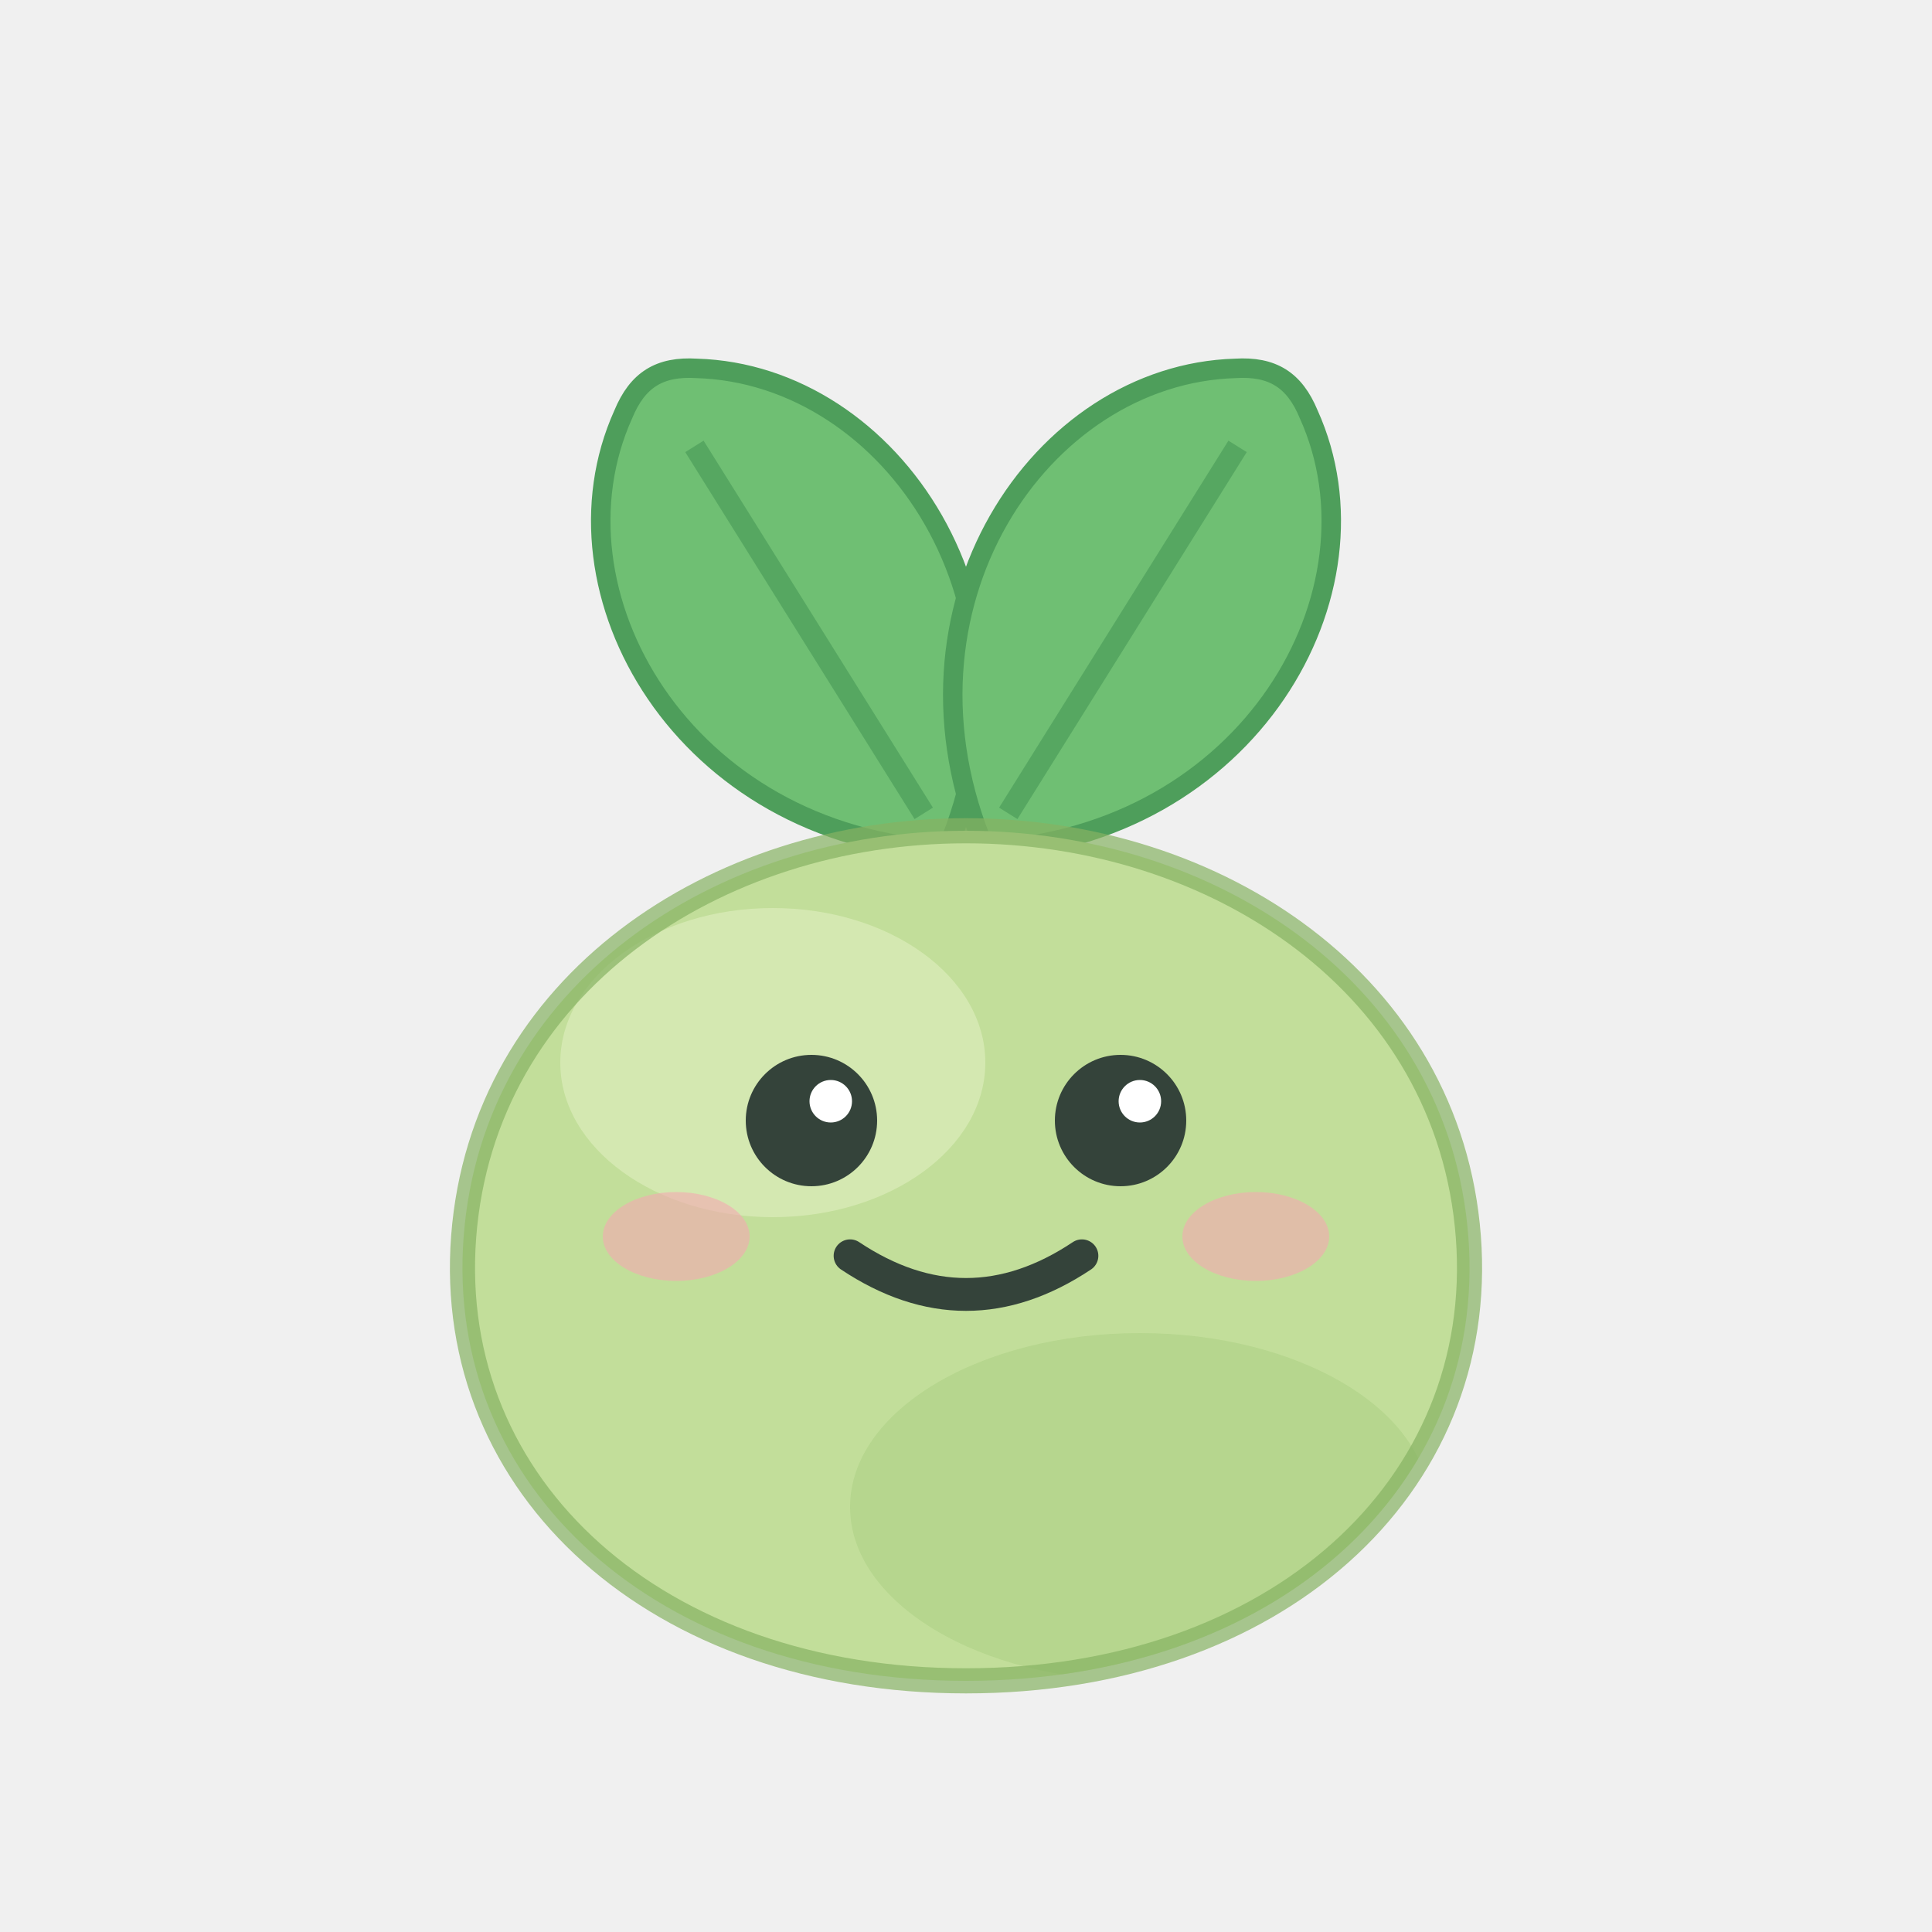
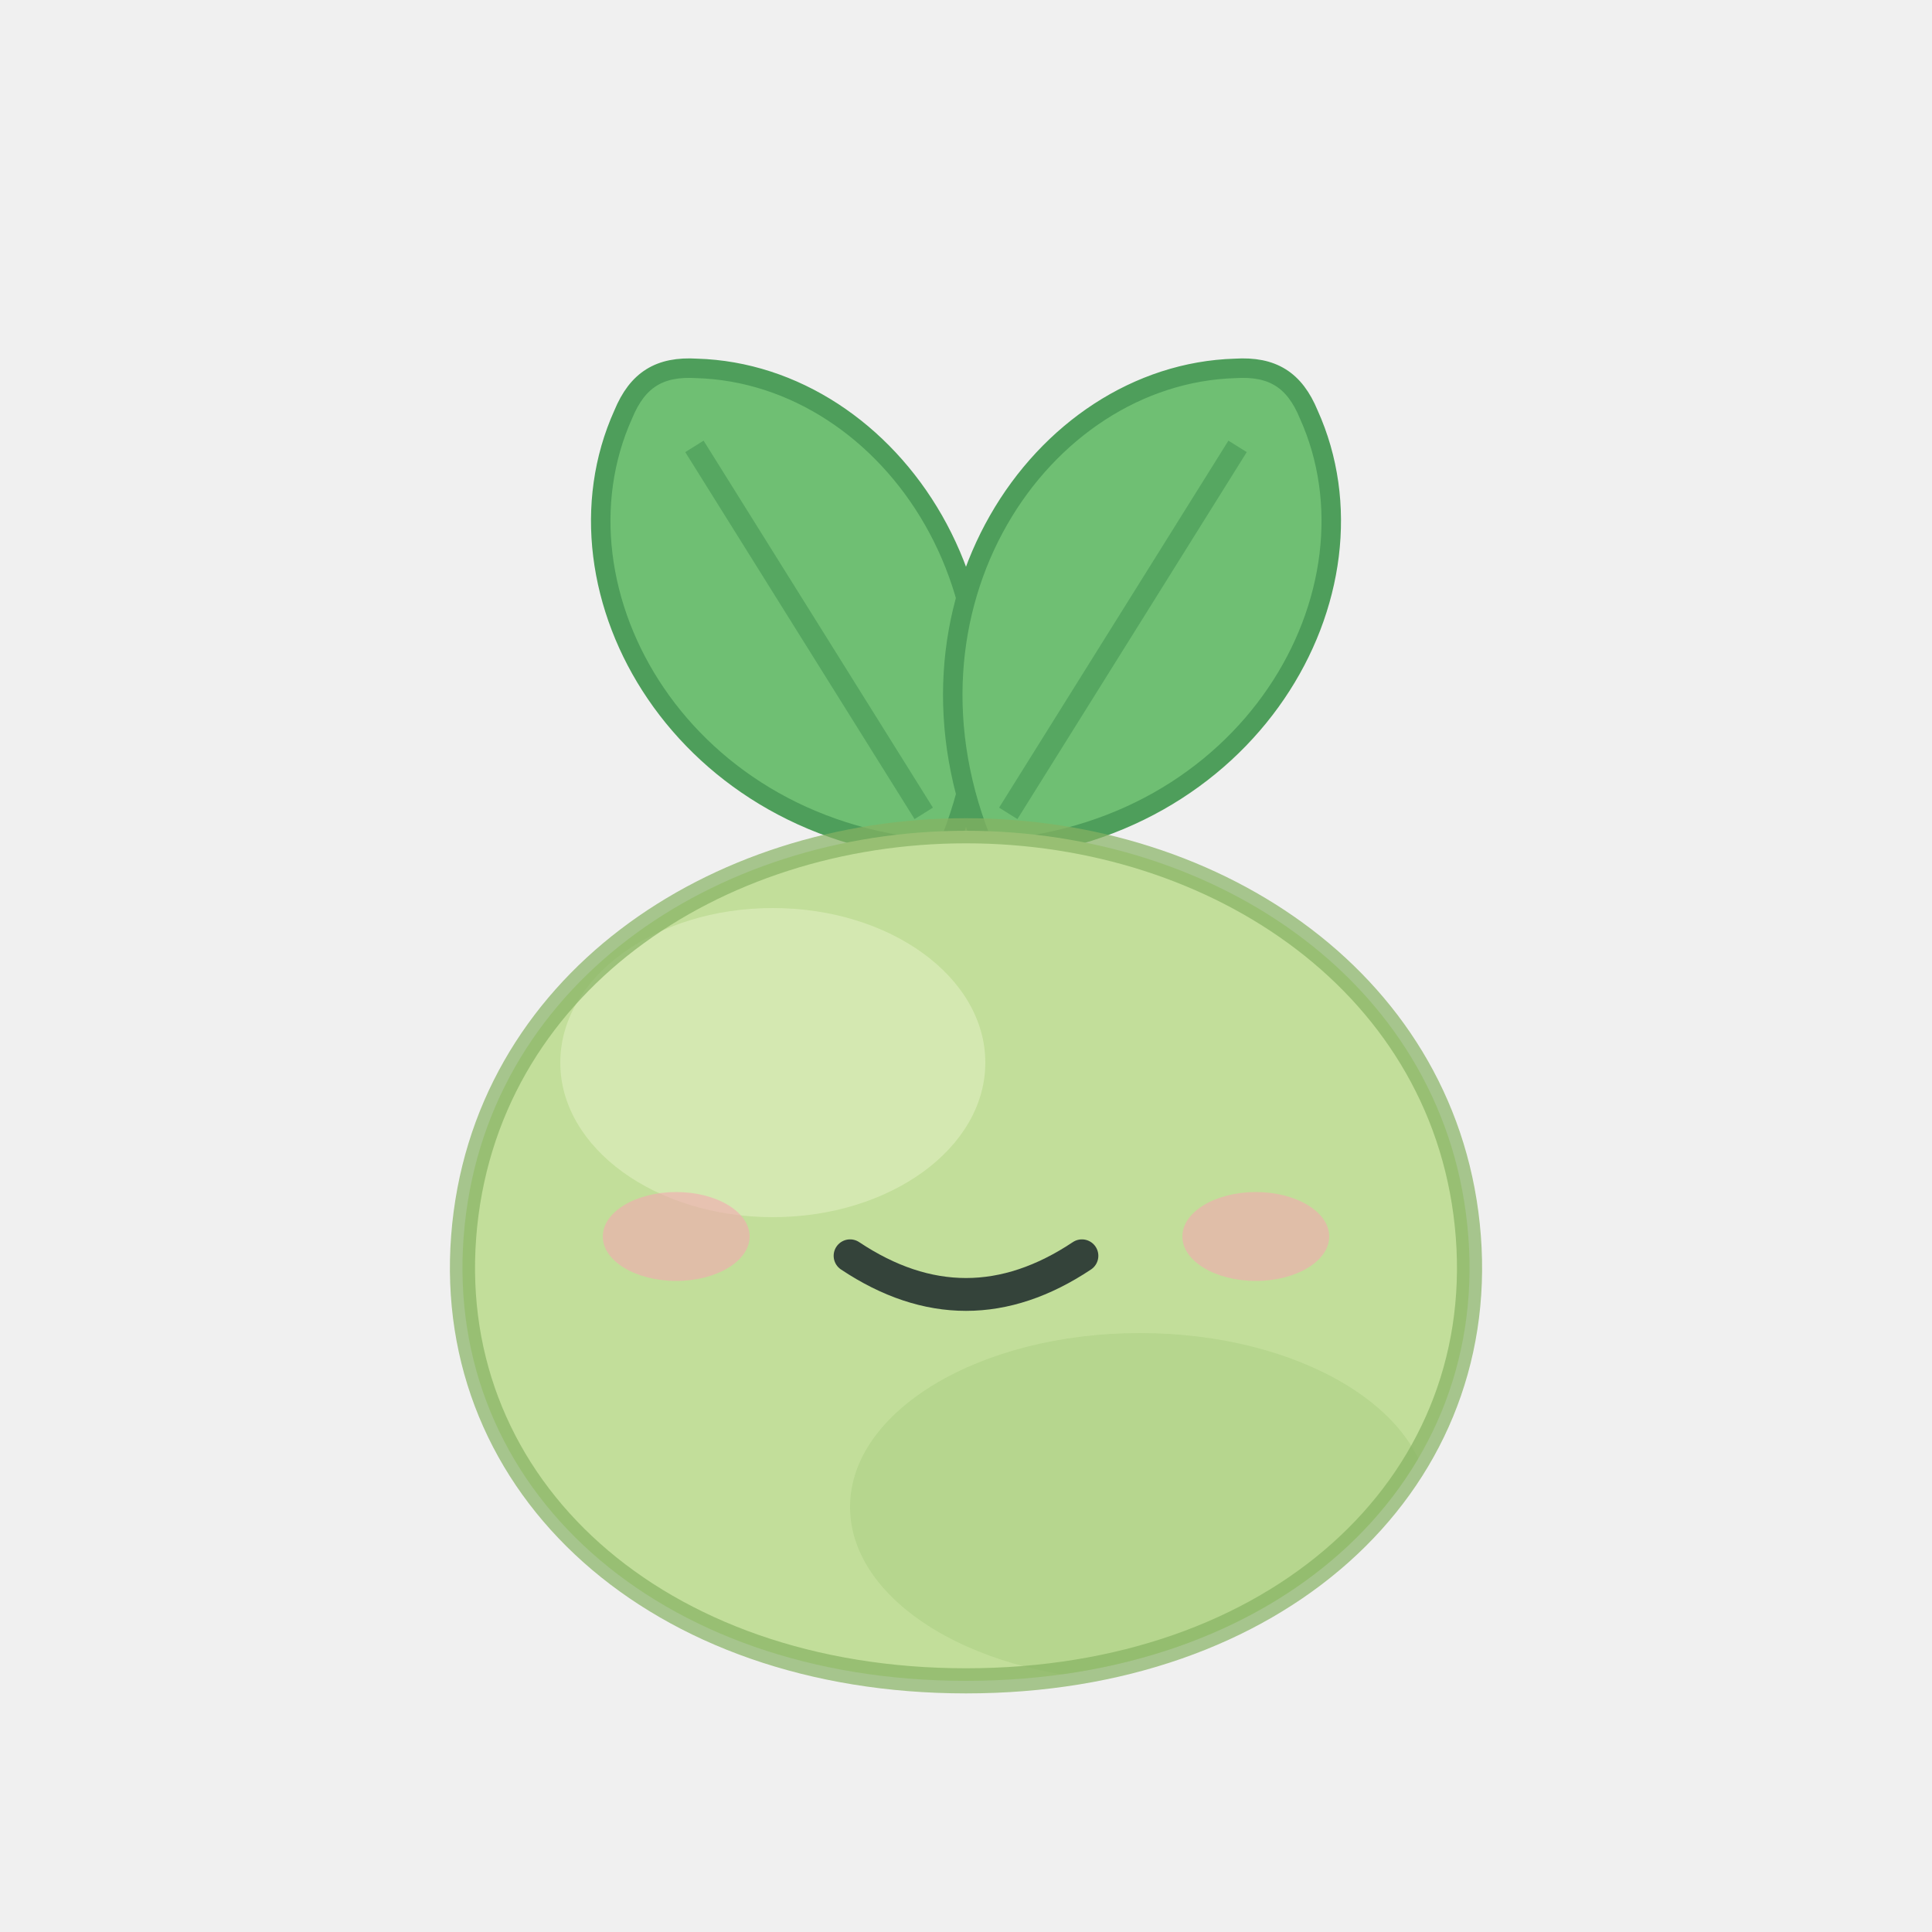
<svg xmlns="http://www.w3.org/2000/svg" xmlns:xlink="http://www.w3.org/1999/xlink" viewBox="0 0 100 100">
  <defs>
    <g id="m4">
      <path d="M0,0 C-10,-7 -9.5,-20 -2,-25 C-.6,-26 .6,-26 2,-25 C9.5,-20 10,-7 0,0 Z" fill="#6fbf73" stroke="#4e9e5b" stroke-width=".9" />
      <path d="M0,-2 L0,-22" stroke="#3e8f50" stroke-width="1" opacity=".5" fill="none" />
    </g>
    <clipPath id="c4">
      <path d="M50,43 C63,43 75,51 76,64 C77,77 66,87 50,87 C34,87 23,77 24,64 C25,51 37,43 50,43 Z" />
    </clipPath>
  </defs>
  <path d="M50,49 L50,40" stroke="#6fb36a" stroke-width="2.8" stroke-linecap="round" />
  <use xlink:href="#m4" transform="translate(49,44) rotate(-32) scale(1.12)" />
  <use xlink:href="#m4" transform="translate(51,44) rotate(32) scale(1.12)" />
  <path d="M50,43 C63,43 75,51 76,64 C77,77 66,87 50,87 C34,87 23,77 24,64 C25,51 37,43 50,43 Z" fill="#c2de9a" />
  <g clip-path="url(#c4)">
    <ellipse cx="40" cy="55" rx="11" ry="8" fill="#dcedba" opacity=".7" />
    <ellipse cx="59" cy="78" rx="15" ry="9" fill="#a6cc7e" opacity=".45" />
  </g>
  <path d="M50,43 C63,43 75,51 76,64 C77,77 66,87 50,87 C34,87 23,77 24,64 C25,51 37,43 50,43 Z" fill="none" stroke="#86b262" stroke-width="1.3" opacity=".7" />
-   <circle cx="42" cy="58" r="3.4" fill="#34433a" />
-   <circle cx="43" cy="57" r="1.1" fill="#fff" />
-   <circle cx="58" cy="58" r="3.4" fill="#34433a" />
-   <circle cx="59" cy="57" r="1.1" fill="#fff" />
  <path d="M44,65 q6,4 12,0" fill="none" stroke="#34433a" stroke-width="1.7" stroke-linecap="round" />
  <ellipse cx="35" cy="64" rx="3.8" ry="2.3" fill="#f4a9b0" opacity=".6" />
  <ellipse cx="65" cy="64" rx="3.8" ry="2.3" fill="#f4a9b0" opacity=".6" />
</svg>
